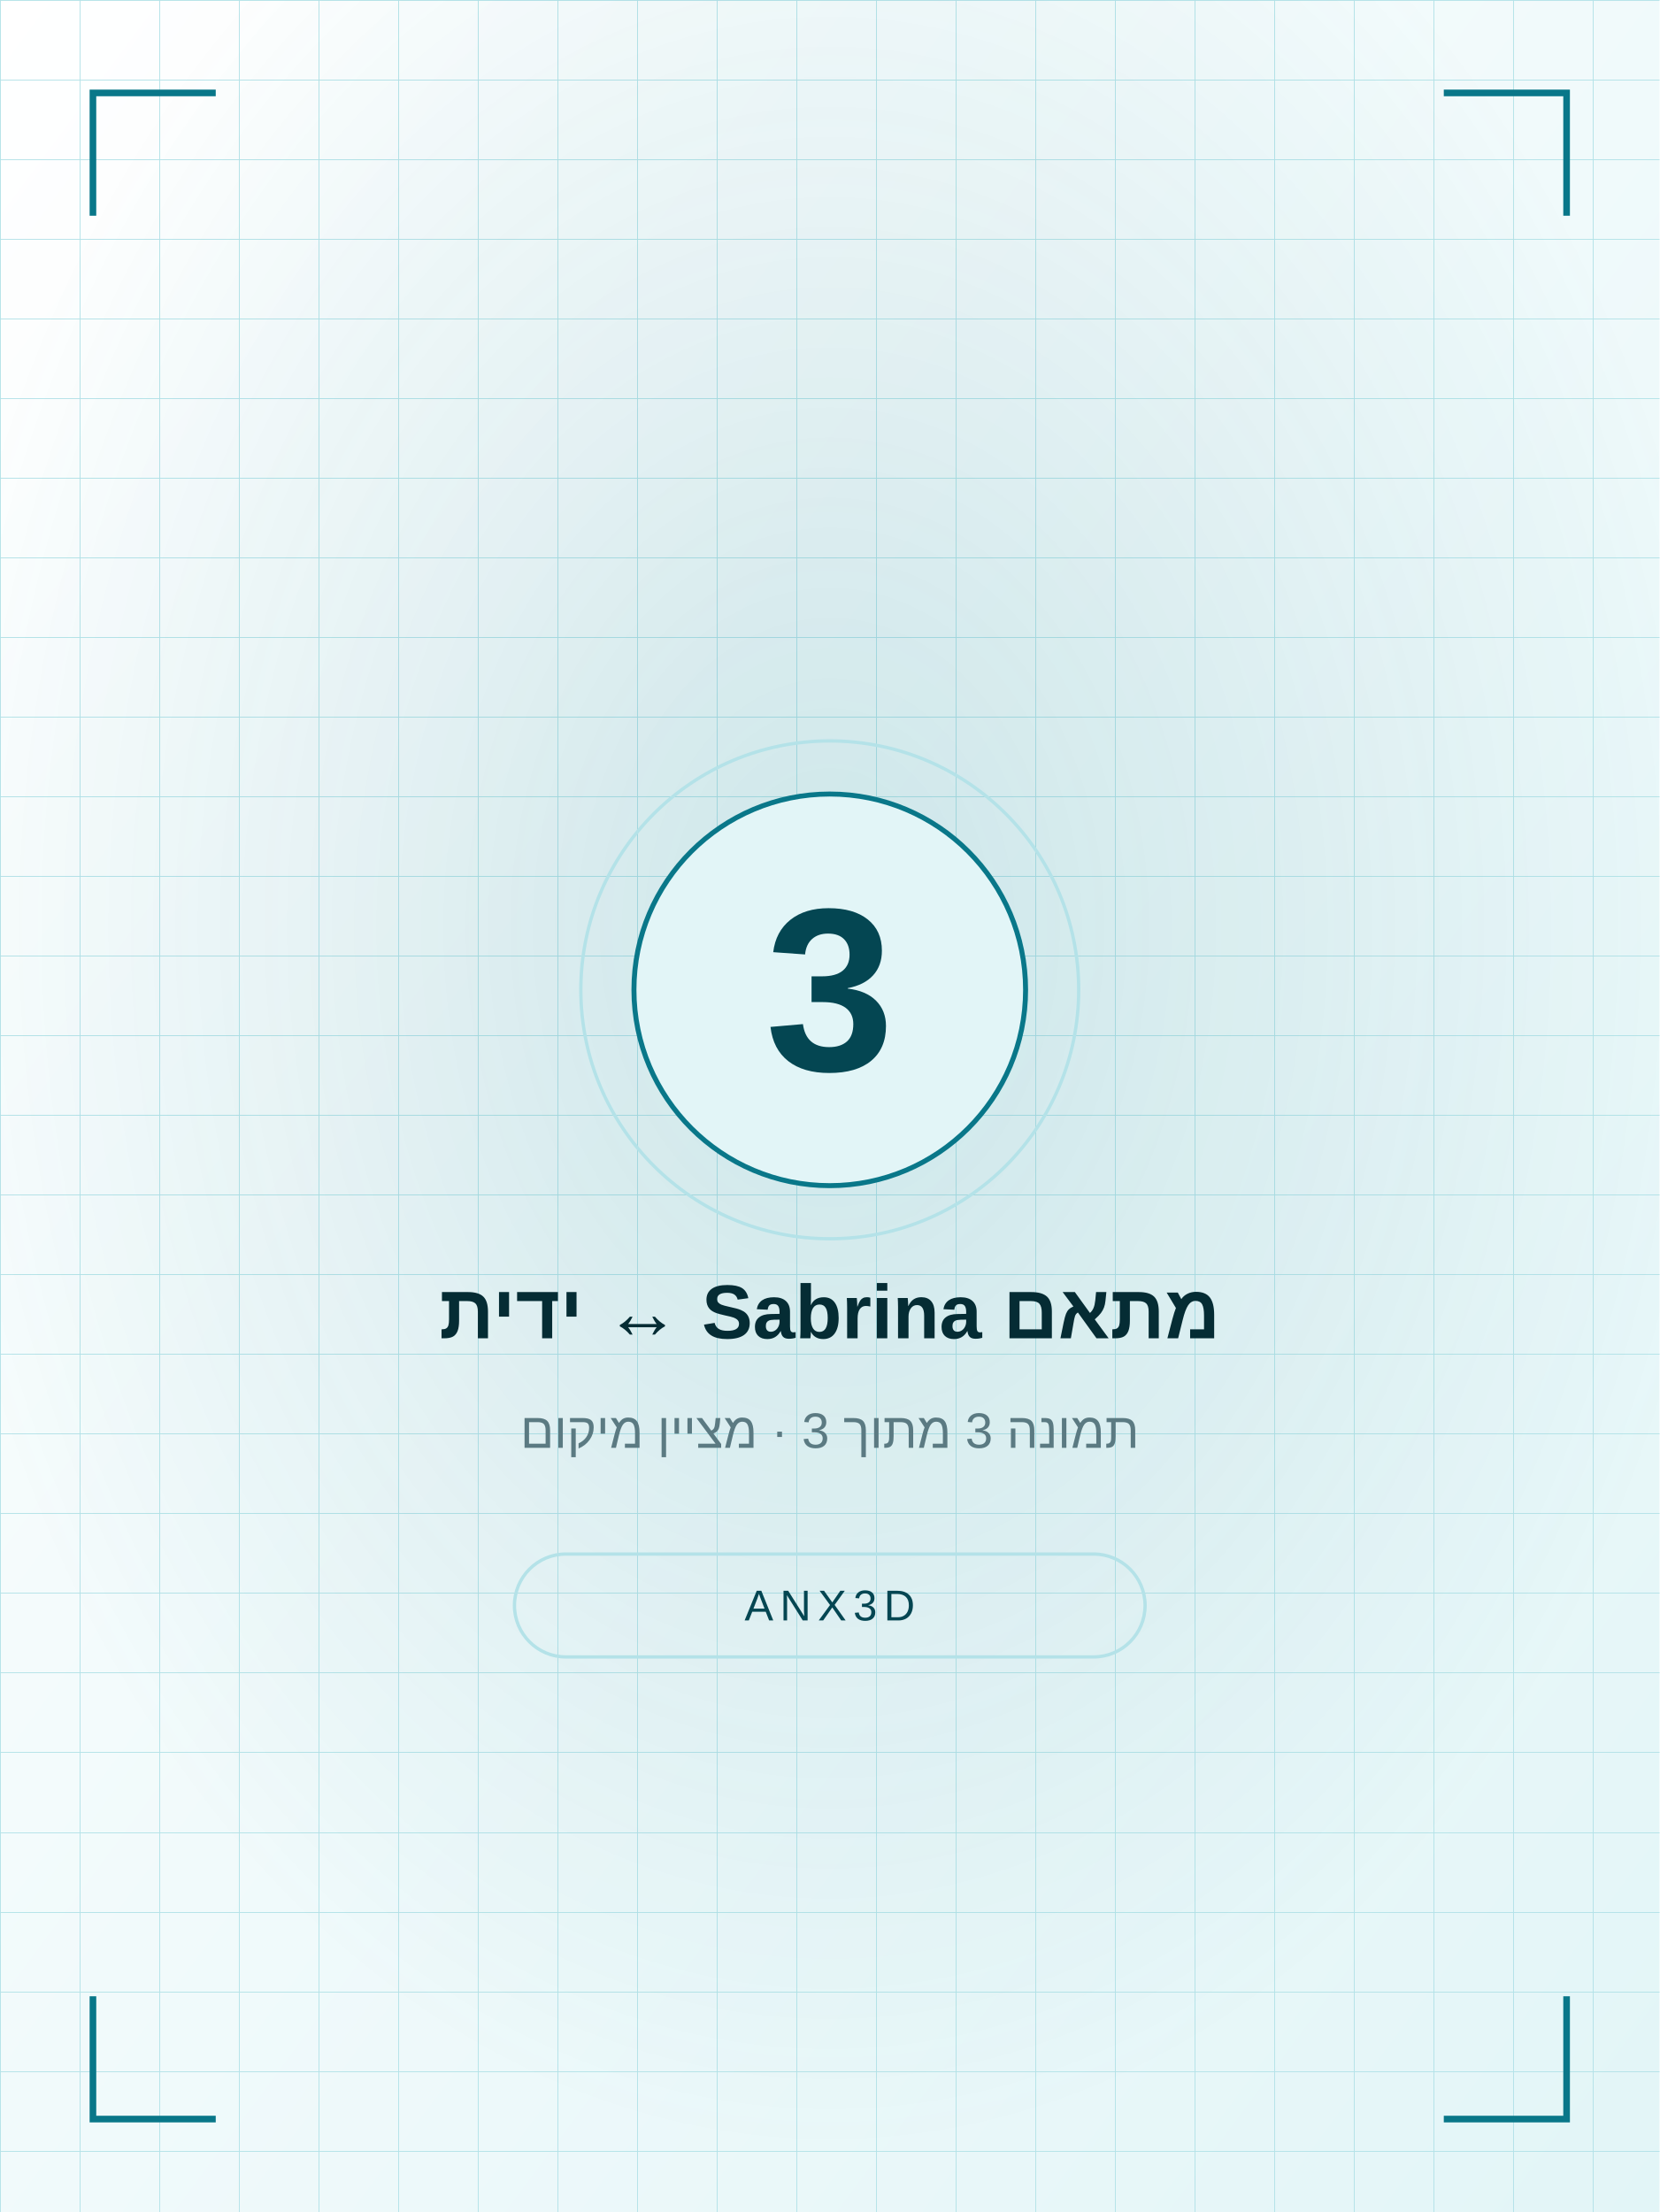
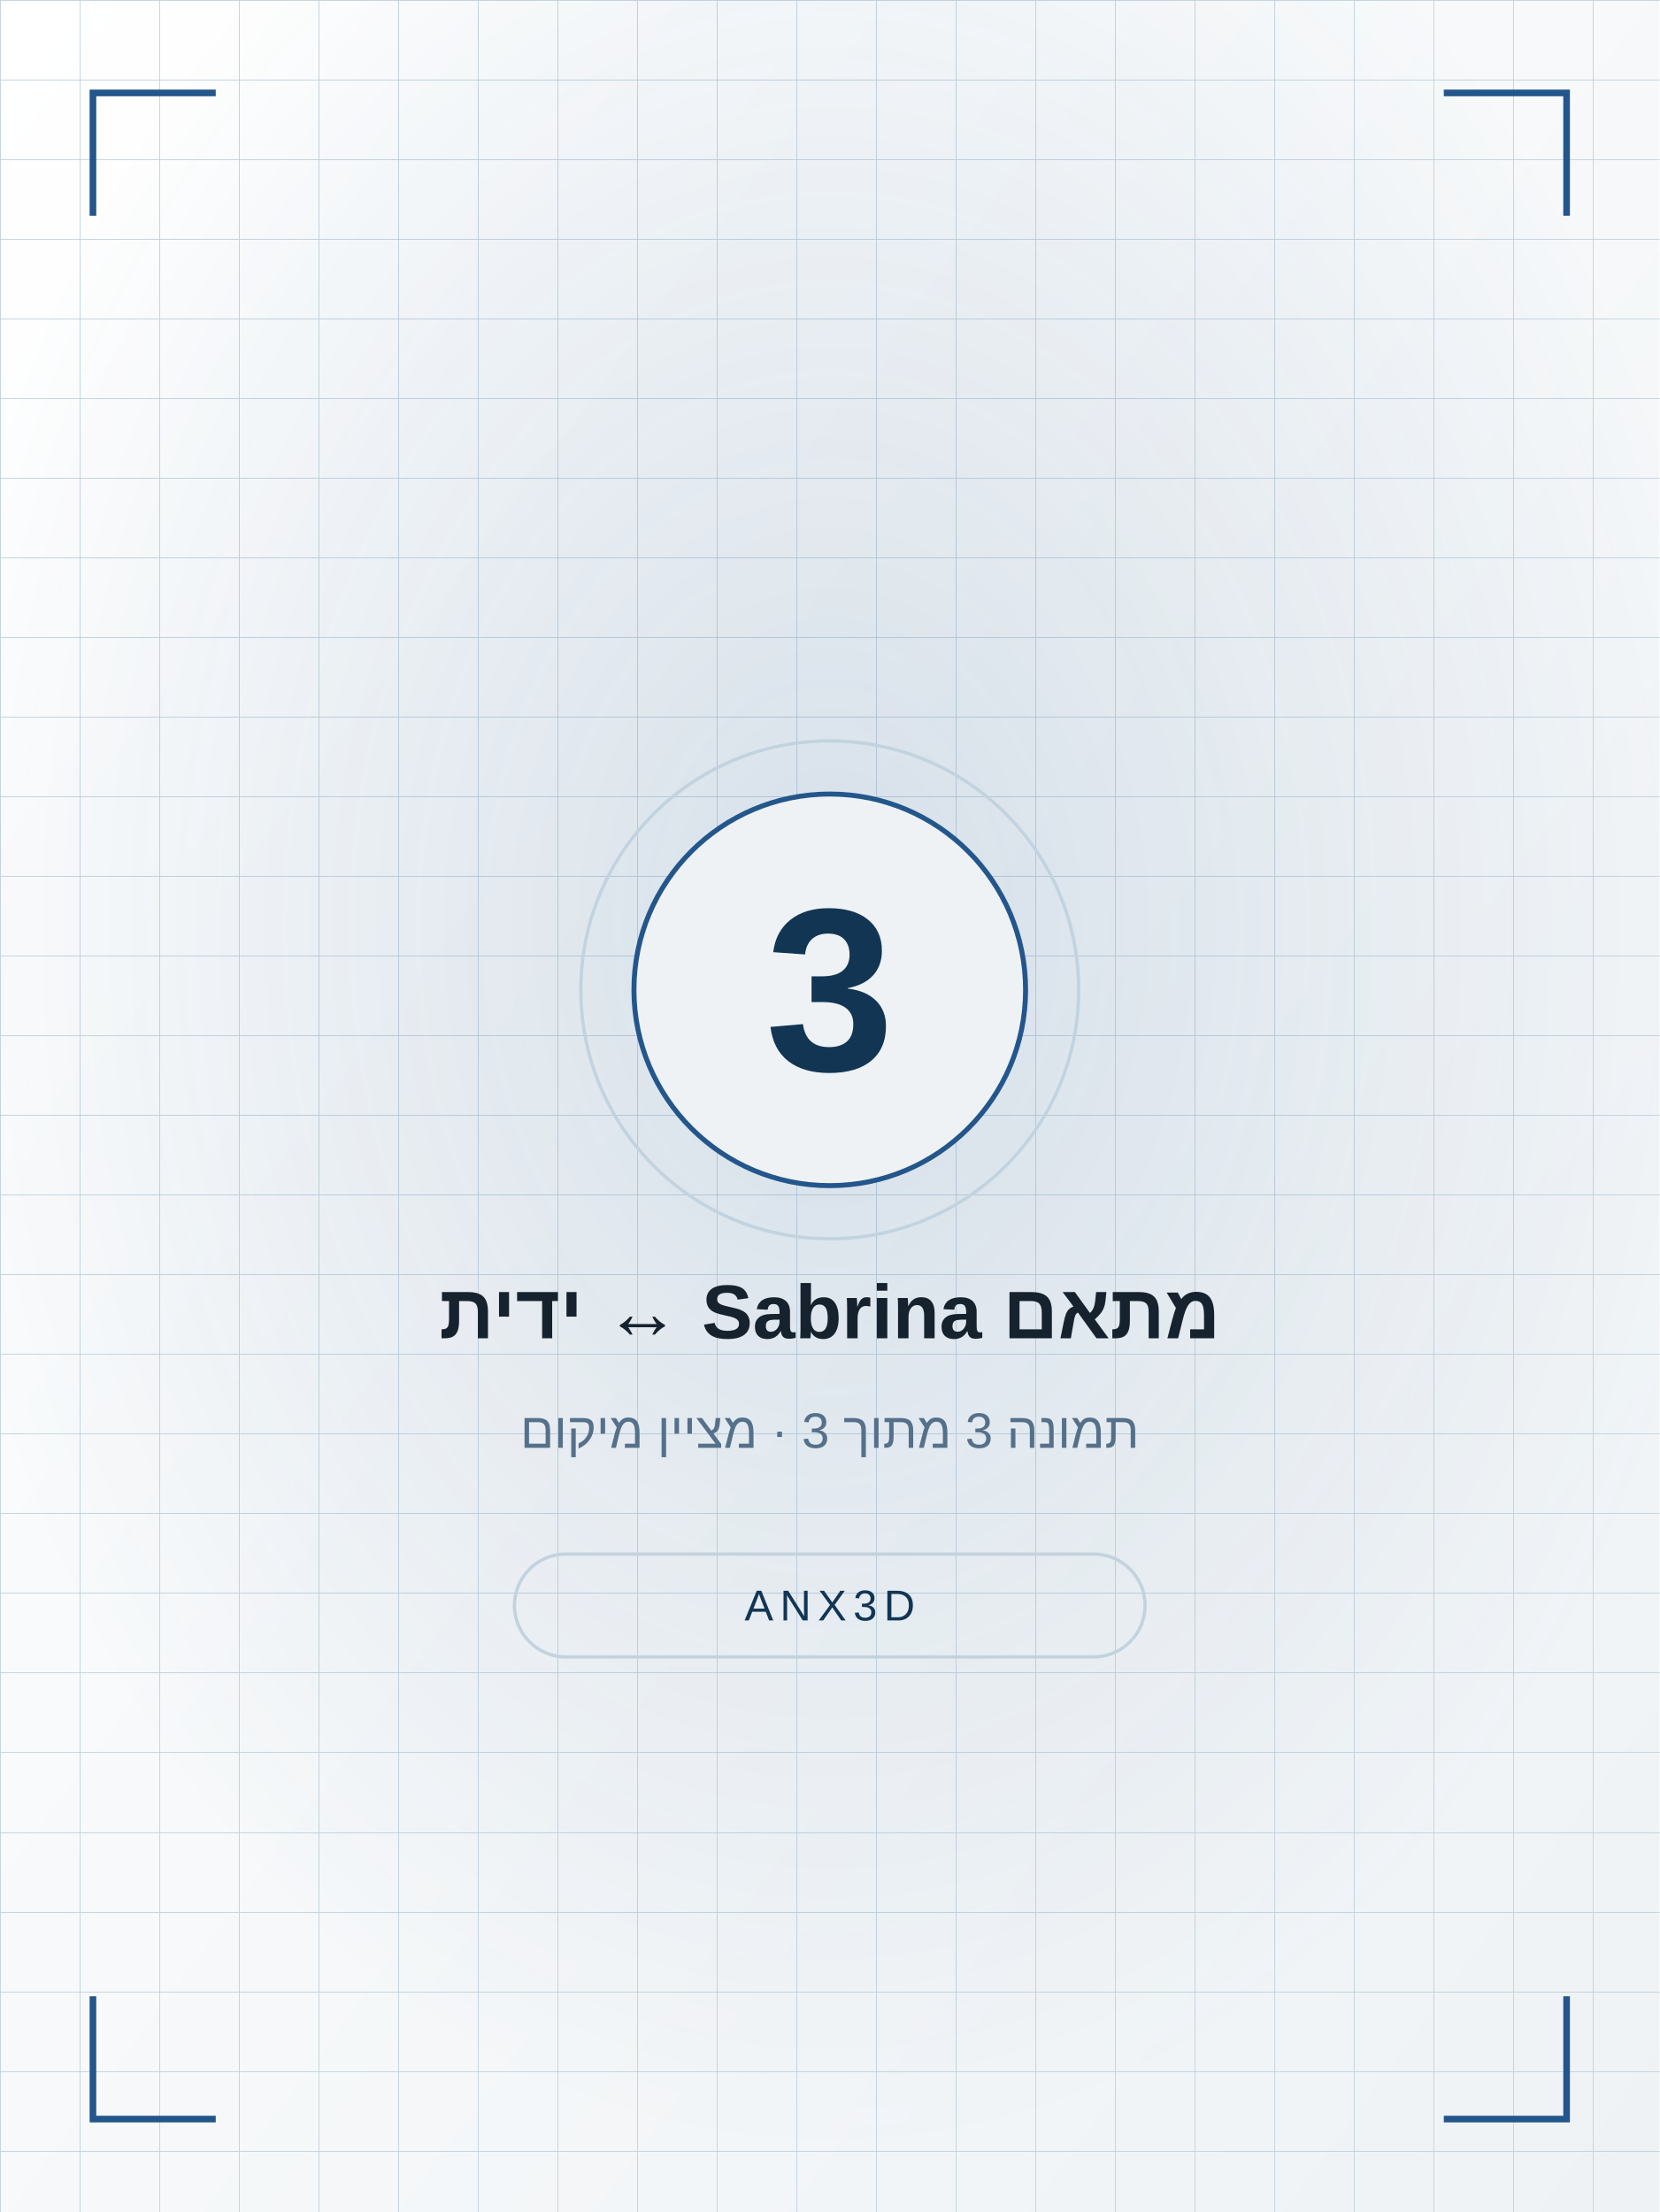
<svg xmlns="http://www.w3.org/2000/svg" width="1000" height="1333" viewBox="0 0 1000 1333" role="img" aria-label="מתאם Sabrina ↔ ידית — תמונה 3 מתוך 3 (מציין מיקום)">
  <defs>
    <linearGradient id="bg" x1="0" y1="0" x2="1" y2="1">
      <stop offset="0%" stop-color="#ffffff" />
-       <stop offset="100%" stop-color="#e2f5f7" />
+       <stop offset="100%" stop-color="#eef2f5" />
    </linearGradient>
    <pattern id="grid" width="48" height="48" patternUnits="userSpaceOnUse">
-       <path d="M48 0H0V48" fill="none" stroke="#b4e2e8" stroke-width="1" />
+       <path d="M48 0H0V48" fill="none" stroke="#c2d3df" stroke-width="1" />
    </pattern>
    <radialGradient id="glow" cx="50%" cy="42%" r="55%">
-       <stop offset="0%" stop-color="#097789" stop-opacity="0.16" />
-       <stop offset="100%" stop-color="#097789" stop-opacity="0" />
+       <stop offset="0%" stop-color="#23568b" stop-opacity="0.16" />
+       <stop offset="100%" stop-color="#23568b" stop-opacity="0" />
    </radialGradient>
  </defs>
  <rect width="1000" height="1333" fill="url(#bg)" />
  <rect width="1000" height="1333" fill="url(#grid)" />
  <rect width="1000" height="1333" fill="url(#glow)" />
-   <path d="M56 128V56h72" fill="none" stroke="#097789" stroke-width="4" stroke-linecap="square" />
-   <path d="M872 56h72v72" fill="none" stroke="#097789" stroke-width="4" stroke-linecap="square" />
-   <path d="M944 1205v72h-72" fill="none" stroke="#097789" stroke-width="4" stroke-linecap="square" />
-   <path d="M128 1277H56v-72" fill="none" stroke="#097789" stroke-width="4" stroke-linecap="square" />
-   <circle cx="500" cy="596.5" r="150" fill="none" stroke="#b4e2e8" stroke-width="2" />
-   <circle cx="500" cy="596.5" r="118" fill="#e2f5f7" stroke="#097789" stroke-width="3" />
-   <text x="500" y="596.5" text-anchor="middle" dominant-baseline="central" font-family="Heebo, Arial, sans-serif" font-size="140" font-weight="700" fill="#044652">3</text>
-   <text x="500" y="806.5" text-anchor="middle" direction="rtl" font-family="Heebo, Arial, sans-serif" font-size="46" font-weight="700" fill="#052c34">מתאם Sabrina ↔ ידית</text>
-   <text x="500" y="872.5" text-anchor="middle" direction="rtl" font-family="Heebo, Arial, sans-serif" font-size="30" fill="#5b7a82">תמונה 3 מתוך 3 · מציין מיקום</text>
-   <rect x="310" y="936.5" width="380" height="62" rx="31" fill="none" stroke="#b4e2e8" stroke-width="2" />
-   <text x="500" y="967.5" text-anchor="middle" dominant-baseline="central" font-family="Heebo, Arial, sans-serif" font-size="26" letter-spacing="4" fill="#044652">ANX3D</text>
+   <path d="M56 128V56h72" fill="none" stroke="#23568b" stroke-width="4" stroke-linecap="square" />
+   <path d="M872 56h72v72" fill="none" stroke="#23568b" stroke-width="4" stroke-linecap="square" />
+   <path d="M944 1205v72h-72" fill="none" stroke="#23568b" stroke-width="4" stroke-linecap="square" />
+   <path d="M128 1277H56v-72" fill="none" stroke="#23568b" stroke-width="4" stroke-linecap="square" />
+   <circle cx="500" cy="596.5" r="150" fill="none" stroke="#c2d3df" stroke-width="2" />
+   <circle cx="500" cy="596.5" r="118" fill="#eef2f5" stroke="#23568b" stroke-width="3" />
+   <text x="500" y="596.5" text-anchor="middle" dominant-baseline="central" font-family="Heebo, Arial, sans-serif" font-size="140" font-weight="700" fill="#123554">3</text>
+   <text x="500" y="806.5" text-anchor="middle" direction="rtl" font-family="Heebo, Arial, sans-serif" font-size="46" font-weight="700" fill="#16232e">מתאם Sabrina ↔ ידית</text>
+   <text x="500" y="872.5" text-anchor="middle" direction="rtl" font-family="Heebo, Arial, sans-serif" font-size="30" fill="#55708a">תמונה 3 מתוך 3 · מציין מיקום</text>
+   <rect x="310" y="936.5" width="380" height="62" rx="31" fill="none" stroke="#c2d3df" stroke-width="2" />
+   <text x="500" y="967.5" text-anchor="middle" dominant-baseline="central" font-family="Heebo, Arial, sans-serif" font-size="26" letter-spacing="4" fill="#123554">ANX3D</text>
</svg>
